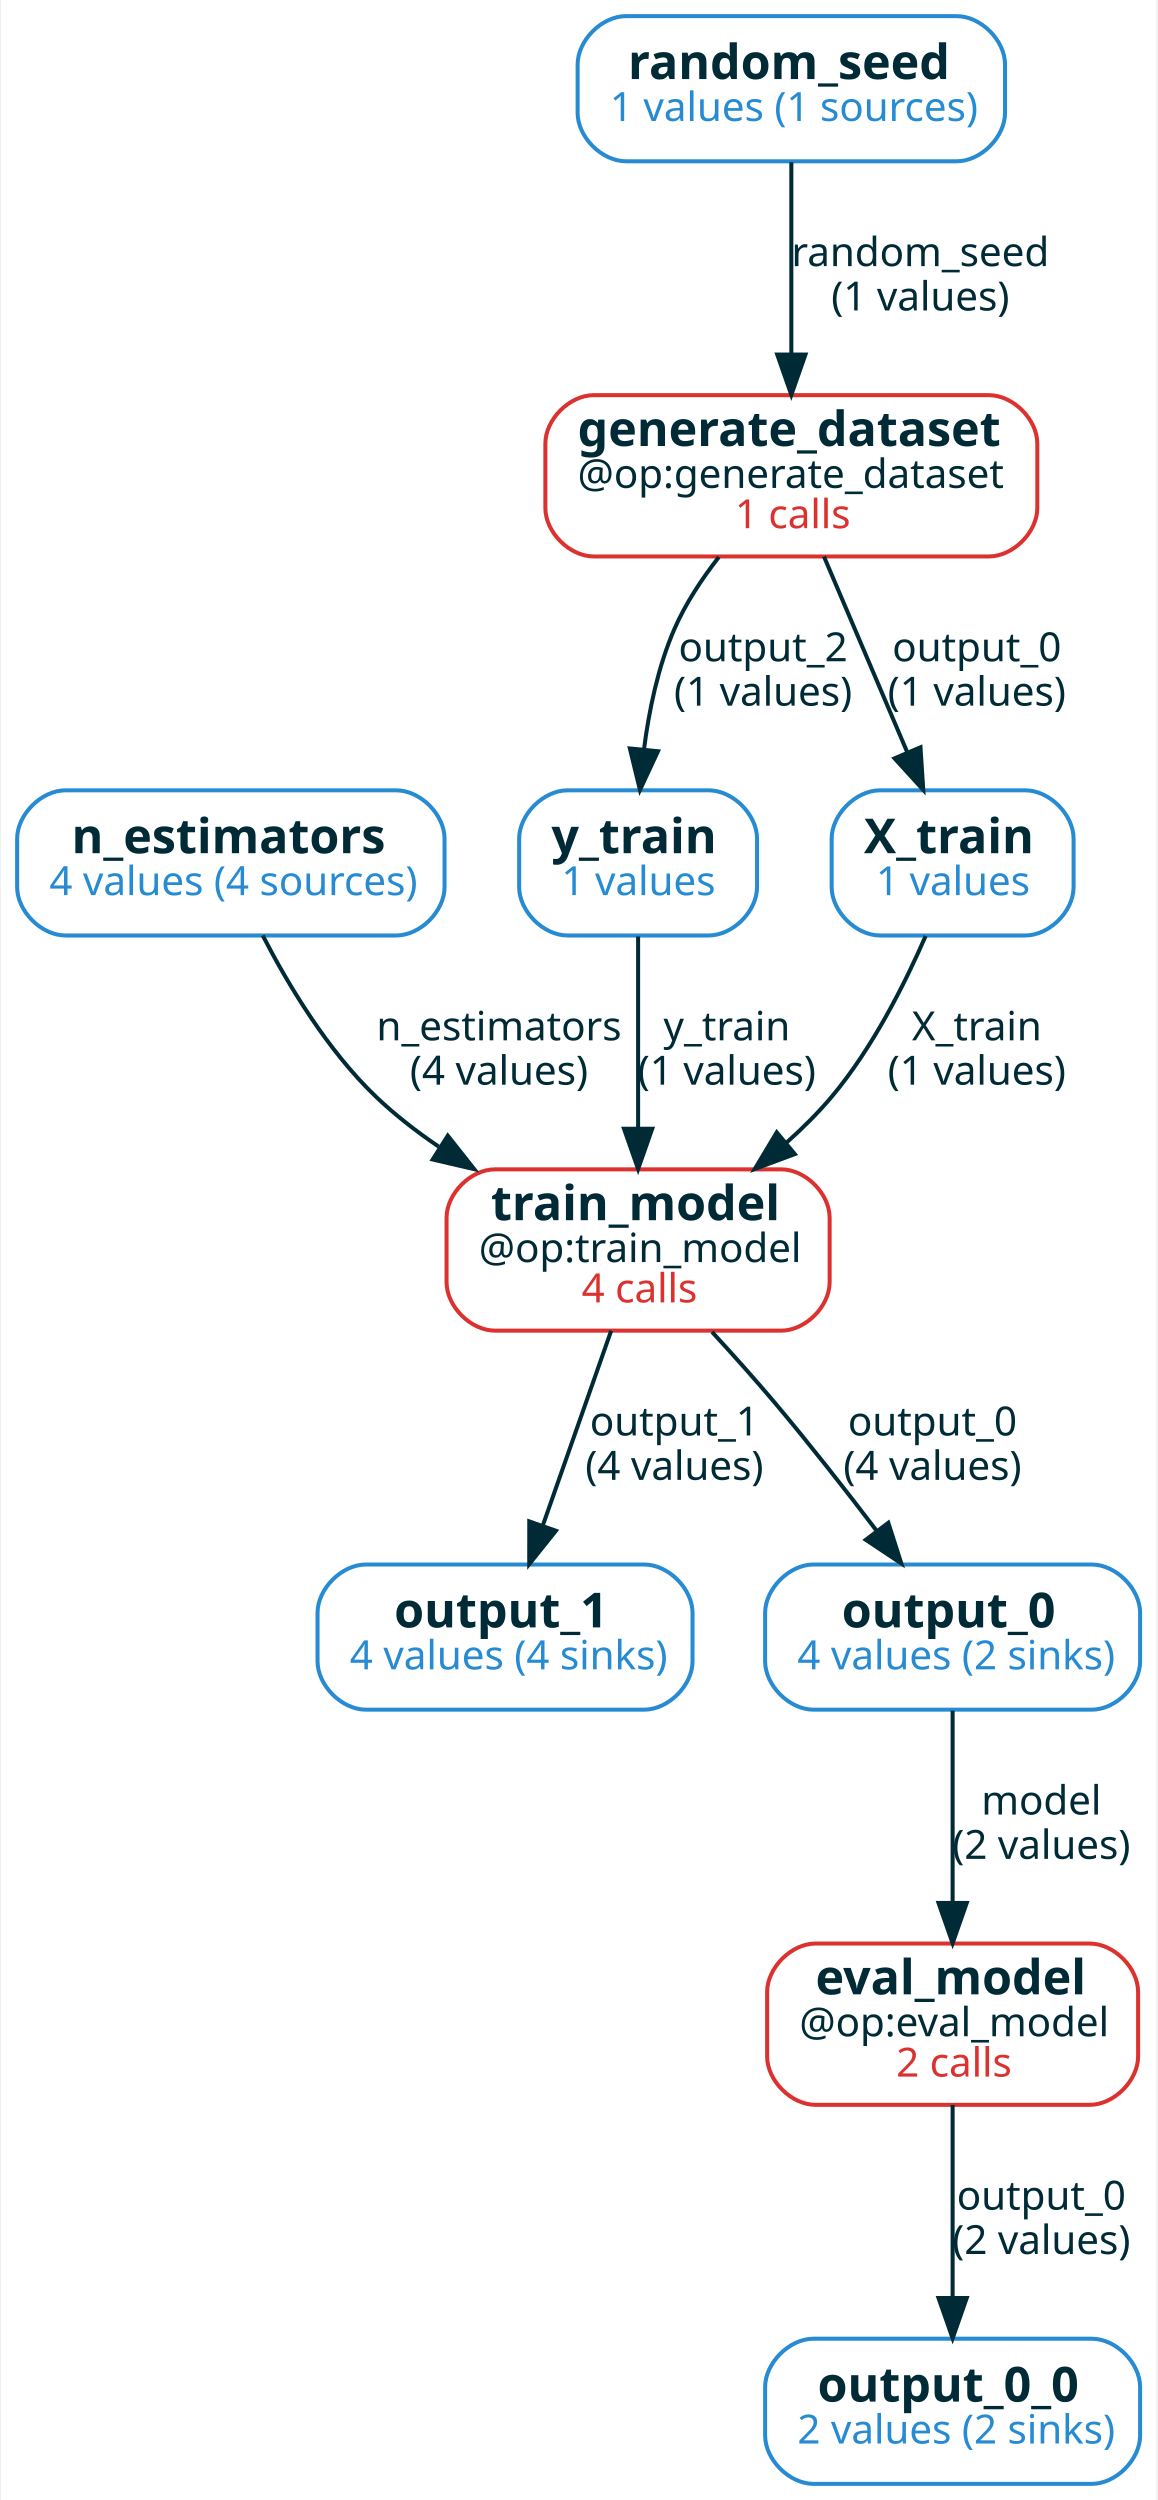
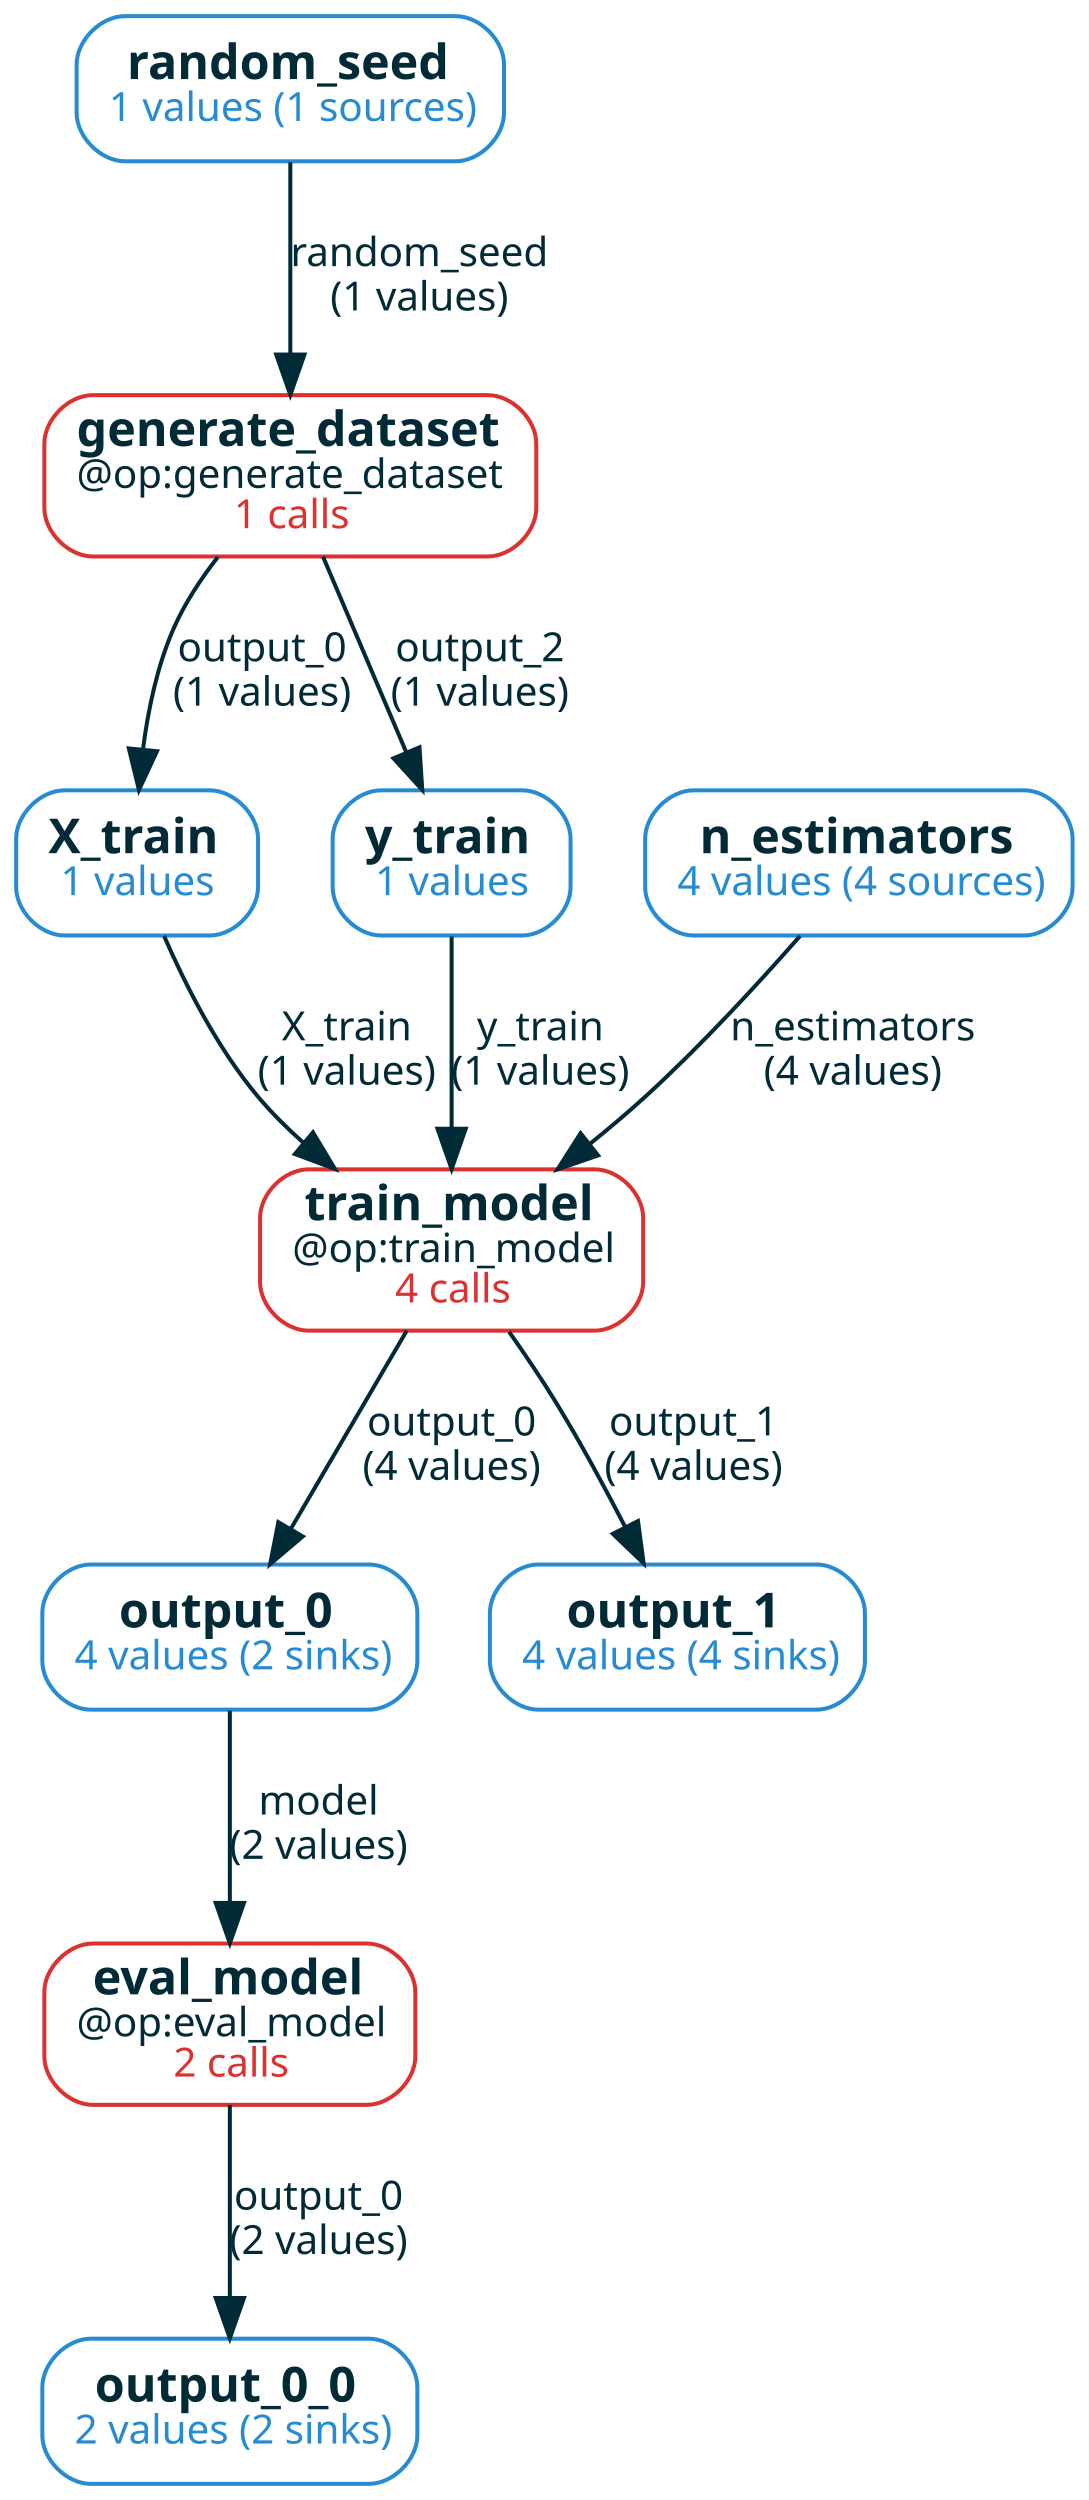
- <svg xmlns="http://www.w3.org/2000/svg" width="287pt" height="620pt" viewBox="0.00 0.00 286.50 620.00">
+ <svg xmlns="http://www.w3.org/2000/svg" width="270pt" height="620pt" viewBox="0.00 0.00 270.00 620.00">
  <g id="graph0" class="graph" transform="scale(1 1) rotate(0) translate(4 616)">
-     <polygon fill="white" stroke="transparent" points="-4,4 -4,-616 282.5,-616 282.5,4 -4,4" />
+     <polygon fill="white" stroke="transparent" points="-4,4 -4,-616 266,-616 266,4 -4,4" />
    <g id="node1" class="node">
-       <path fill="none" stroke="#268bd2" d="M171.5,-420C171.5,-420 136.5,-420 136.5,-420 130.5,-420 124.5,-414 124.5,-408 124.5,-408 124.5,-396 124.5,-396 124.5,-390 130.5,-384 136.5,-384 136.5,-384 171.5,-384 171.5,-384 177.5,-384 183.5,-390 183.5,-396 183.5,-396 183.5,-408 183.5,-408 183.5,-414 177.5,-420 171.5,-420" />
-       <text text-anchor="start" x="132.5" y="-404.4" font-family="RobotoMono" font-weight="bold" font-size="12.00" fill="#002b36">y_train</text>
-       <text text-anchor="start" x="135" y="-394" font-family="RobotoMono" font-size="10.00" fill="#268bd2">1 values</text>
+       <path fill="none" stroke="#268bd2" d="M109,-612C109,-612 27,-612 27,-612 21,-612 15,-606 15,-600 15,-600 15,-588 15,-588 15,-582 21,-576 27,-576 27,-576 109,-576 109,-576 115,-576 121,-582 121,-588 121,-588 121,-600 121,-600 121,-606 115,-612 109,-612" />
+       <text text-anchor="start" x="27.5" y="-596.4" font-family="RobotoMono" font-weight="bold" font-size="12.00" fill="#002b36">random_seed</text>
+       <text text-anchor="start" x="23" y="-586" font-family="RobotoMono" font-size="10.00" fill="#268bd2">1 values (1 sources)</text>
+     </g>
+     <g id="node8" class="node">
+       <path fill="none" stroke="#dc322f" d="M117,-518C117,-518 19,-518 19,-518 13,-518 7,-512 7,-506 7,-506 7,-490 7,-490 7,-484 13,-478 19,-478 19,-478 117,-478 117,-478 123,-478 129,-484 129,-490 129,-490 129,-506 129,-506 129,-512 123,-518 117,-518" />
+       <text text-anchor="start" x="15" y="-505.4" font-family="RobotoMono" font-weight="bold" font-size="12.00" fill="#002b36">generate_dataset</text>
+       <text text-anchor="start" x="15" y="-495" font-family="RobotoMono" font-size="10.00" fill="#002b36">@op:generate_dataset</text>
+       <text text-anchor="start" x="54" y="-485" font-family="RobotoMono" font-size="10.00" fill="#dc322f">1 calls</text>
+     </g>
+     <g id="edge9" class="edge">
+       <path fill="none" stroke="#002b36" d="M68,-575.76C68,-562.5 68,-543.86 68,-528.27" />
+       <polygon fill="#002b36" stroke="#002b36" points="71.5,-528.07 68,-518.07 64.5,-528.07 71.5,-528.07" />
+       <text text-anchor="middle" x="100" y="-550" font-family="RobotoMono" font-size="10.00" fill="#002b36">random_seed</text>
+       <text text-anchor="middle" x="100" y="-539" font-family="RobotoMono" font-size="10.00" fill="#002b36">(1 values)</text>
+     </g>
+     <g id="node2" class="node">
+       <path fill="none" stroke="#268bd2" d="M48,-420C48,-420 12,-420 12,-420 6,-420 0,-414 0,-408 0,-408 0,-396 0,-396 0,-390 6,-384 12,-384 12,-384 48,-384 48,-384 54,-384 60,-390 60,-396 60,-396 60,-408 60,-408 60,-414 54,-420 48,-420" />
+       <text text-anchor="start" x="8" y="-404.4" font-family="RobotoMono" font-weight="bold" font-size="12.00" fill="#002b36">X_train</text>
+       <text text-anchor="start" x="11" y="-394" font-family="RobotoMono" font-size="10.00" fill="#268bd2">1 values</text>
    </g>
    <g id="node9" class="node">
-       <path fill="none" stroke="#dc322f" d="M189.5,-326C189.5,-326 118.5,-326 118.5,-326 112.5,-326 106.5,-320 106.5,-314 106.5,-314 106.5,-298 106.5,-298 106.5,-292 112.5,-286 118.5,-286 118.5,-286 189.5,-286 189.5,-286 195.5,-286 201.5,-292 201.5,-298 201.5,-298 201.5,-314 201.5,-314 201.5,-320 195.5,-326 189.5,-326" />
-       <text text-anchor="start" x="117.5" y="-313.4" font-family="RobotoMono" font-weight="bold" font-size="12.00" fill="#002b36">train_model</text>
-       <text text-anchor="start" x="114.5" y="-303" font-family="RobotoMono" font-size="10.00" fill="#002b36">@op:train_model</text>
-       <text text-anchor="start" x="140" y="-293" font-family="RobotoMono" font-size="10.00" fill="#dc322f">4 calls</text>
+       <path fill="none" stroke="#dc322f" d="M143.5,-326C143.5,-326 72.5,-326 72.5,-326 66.5,-326 60.5,-320 60.5,-314 60.5,-314 60.5,-298 60.5,-298 60.5,-292 66.5,-286 72.5,-286 72.5,-286 143.5,-286 143.5,-286 149.5,-286 155.5,-292 155.5,-298 155.5,-298 155.5,-314 155.5,-314 155.5,-320 149.5,-326 143.5,-326" />
+       <text text-anchor="start" x="71.5" y="-313.4" font-family="RobotoMono" font-weight="bold" font-size="12.00" fill="#002b36">train_model</text>
+       <text text-anchor="start" x="68.5" y="-303" font-family="RobotoMono" font-size="10.00" fill="#002b36">@op:train_model</text>
+       <text text-anchor="start" x="94" y="-293" font-family="RobotoMono" font-size="10.00" fill="#dc322f">4 calls</text>
    </g>
    <g id="edge4" class="edge">
-       <path fill="none" stroke="#002b36" d="M154,-383.76C154,-370.5 154,-351.86 154,-336.27" />
-       <polygon fill="#002b36" stroke="#002b36" points="157.5,-336.07 154,-326.07 150.5,-336.07 157.5,-336.07" />
-       <text text-anchor="middle" x="176" y="-358" font-family="RobotoMono" font-size="10.00" fill="#002b36">y_train</text>
-       <text text-anchor="middle" x="176" y="-347" font-family="RobotoMono" font-size="10.00" fill="#002b36">(1 values)</text>
+       <path fill="none" stroke="#002b36" d="M36.69,-383.88C41.9,-371.91 49.92,-355.98 60,-344 63.34,-340.03 67.18,-336.21 71.2,-332.63" />
+       <polygon fill="#002b36" stroke="#002b36" points="73.62,-335.18 79.07,-326.09 69.14,-329.79 73.62,-335.18" />
+       <text text-anchor="middle" x="82" y="-358" font-family="RobotoMono" font-size="10.00" fill="#002b36">X_train</text>
+       <text text-anchor="middle" x="82" y="-347" font-family="RobotoMono" font-size="10.00" fill="#002b36">(1 values)</text>
    </g>
-     <g id="node2" class="node">
-       <path fill="none" stroke="#268bd2" d="M233,-612C233,-612 151,-612 151,-612 145,-612 139,-606 139,-600 139,-600 139,-588 139,-588 139,-582 145,-576 151,-576 151,-576 233,-576 233,-576 239,-576 245,-582 245,-588 245,-588 245,-600 245,-600 245,-606 239,-612 233,-612" />
-       <text text-anchor="start" x="151.5" y="-596.4" font-family="RobotoMono" font-weight="bold" font-size="12.00" fill="#002b36">random_seed</text>
-       <text text-anchor="start" x="147" y="-586" font-family="RobotoMono" font-size="10.00" fill="#268bd2">1 values (1 sources)</text>
+     <g id="node3" class="node">
+       <path fill="none" stroke="#268bd2" d="M250,-420C250,-420 168,-420 168,-420 162,-420 156,-414 156,-408 156,-408 156,-396 156,-396 156,-390 162,-384 168,-384 168,-384 250,-384 250,-384 256,-384 262,-390 262,-396 262,-396 262,-408 262,-408 262,-414 256,-420 250,-420" />
+       <text text-anchor="start" x="169.5" y="-404.4" font-family="RobotoMono" font-weight="bold" font-size="12.00" fill="#002b36">n_estimators</text>
+       <text text-anchor="start" x="164" y="-394" font-family="RobotoMono" font-size="10.00" fill="#268bd2">4 values (4 sources)</text>
+     </g>
+     <g id="edge3" class="edge">
+       <path fill="none" stroke="#002b36" d="M194.38,-383.84C184.1,-372.15 169.78,-356.56 156,-344 151.67,-340.05 146.94,-336.06 142.21,-332.25" />
+       <polygon fill="#002b36" stroke="#002b36" points="144.32,-329.45 134.29,-326.02 139.99,-334.96 144.32,-329.45" />
+       <text text-anchor="middle" x="207.5" y="-358" font-family="RobotoMono" font-size="10.00" fill="#002b36">n_estimators</text>
+       <text text-anchor="middle" x="207.5" y="-347" font-family="RobotoMono" font-size="10.00" fill="#002b36">(4 values)</text>
+     </g>
+     <g id="node4" class="node">
+       <path fill="none" stroke="#268bd2" d="M87.5,-228C87.5,-228 18.5,-228 18.5,-228 12.5,-228 6.5,-222 6.5,-216 6.5,-216 6.5,-204 6.5,-204 6.5,-198 12.5,-192 18.5,-192 18.5,-192 87.5,-192 87.5,-192 93.5,-192 99.5,-198 99.5,-204 99.5,-204 99.5,-216 99.5,-216 99.5,-222 93.5,-228 87.5,-228" />
+       <text text-anchor="start" x="25.5" y="-212.4" font-family="RobotoMono" font-weight="bold" font-size="12.00" fill="#002b36">output_0</text>
+       <text text-anchor="start" x="14.5" y="-202" font-family="RobotoMono" font-size="10.00" fill="#268bd2">4 values (2 sinks)</text>
    </g>
    <g id="node10" class="node">
-       <path fill="none" stroke="#dc322f" d="M241,-518C241,-518 143,-518 143,-518 137,-518 131,-512 131,-506 131,-506 131,-490 131,-490 131,-484 137,-478 143,-478 143,-478 241,-478 241,-478 247,-478 253,-484 253,-490 253,-490 253,-506 253,-506 253,-512 247,-518 241,-518" />
-       <text text-anchor="start" x="139" y="-505.4" font-family="RobotoMono" font-weight="bold" font-size="12.00" fill="#002b36">generate_dataset</text>
-       <text text-anchor="start" x="139" y="-495" font-family="RobotoMono" font-size="10.00" fill="#002b36">@op:generate_dataset</text>
-       <text text-anchor="start" x="178" y="-485" font-family="RobotoMono" font-size="10.00" fill="#dc322f">1 calls</text>
+       <path fill="none" stroke="#dc322f" d="M87,-134C87,-134 19,-134 19,-134 13,-134 7,-128 7,-122 7,-122 7,-106 7,-106 7,-100 13,-94 19,-94 19,-94 87,-94 87,-94 93,-94 99,-100 99,-106 99,-106 99,-122 99,-122 99,-128 93,-134 87,-134" />
+       <text text-anchor="start" x="19" y="-121.4" font-family="RobotoMono" font-weight="bold" font-size="12.00" fill="#002b36">eval_model</text>
+       <text text-anchor="start" x="15" y="-111" font-family="RobotoMono" font-size="10.00" fill="#002b36">@op:eval_model</text>
+       <text text-anchor="start" x="39" y="-101" font-family="RobotoMono" font-size="10.00" fill="#dc322f">2 calls</text>
    </g>
-     <g id="edge9" class="edge">
-       <path fill="none" stroke="#002b36" d="M192,-575.76C192,-562.5 192,-543.86 192,-528.27" />
-       <polygon fill="#002b36" stroke="#002b36" points="195.5,-528.07 192,-518.07 188.5,-528.07 195.5,-528.07" />
-       <text text-anchor="middle" x="224" y="-550" font-family="RobotoMono" font-size="10.00" fill="#002b36">random_seed</text>
-       <text text-anchor="middle" x="224" y="-539" font-family="RobotoMono" font-size="10.00" fill="#002b36">(1 values)</text>
+     <g id="edge6" class="edge">
+       <path fill="none" stroke="#002b36" d="M53,-191.76C53,-178.5 53,-159.86 53,-144.27" />
+       <polygon fill="#002b36" stroke="#002b36" points="56.5,-144.07 53,-134.07 49.5,-144.07 56.5,-144.07" />
+       <text text-anchor="middle" x="75" y="-166" font-family="RobotoMono" font-size="10.00" fill="#002b36">model</text>
+       <text text-anchor="middle" x="75" y="-155" font-family="RobotoMono" font-size="10.00" fill="#002b36">(2 values)</text>
    </g>
-     <g id="node3" class="node">
-       <path fill="none" stroke="#268bd2" d="M94,-420C94,-420 12,-420 12,-420 6,-420 0,-414 0,-408 0,-408 0,-396 0,-396 0,-390 6,-384 12,-384 12,-384 94,-384 94,-384 100,-384 106,-390 106,-396 106,-396 106,-408 106,-408 106,-414 100,-420 94,-420" />
-       <text text-anchor="start" x="13.5" y="-404.4" font-family="RobotoMono" font-weight="bold" font-size="12.00" fill="#002b36">n_estimators</text>
-       <text text-anchor="start" x="8" y="-394" font-family="RobotoMono" font-size="10.00" fill="#268bd2">4 values (4 sources)</text>
+     <g id="node5" class="node">
+       <path fill="none" stroke="#268bd2" d="M198.5,-228C198.5,-228 129.5,-228 129.5,-228 123.5,-228 117.5,-222 117.5,-216 117.5,-216 117.5,-204 117.5,-204 117.5,-198 123.5,-192 129.5,-192 129.5,-192 198.5,-192 198.5,-192 204.5,-192 210.5,-198 210.5,-204 210.5,-204 210.5,-216 210.5,-216 210.5,-222 204.5,-228 198.5,-228" />
+       <text text-anchor="start" x="136.5" y="-212.4" font-family="RobotoMono" font-weight="bold" font-size="12.00" fill="#002b36">output_1</text>
+       <text text-anchor="start" x="125.5" y="-202" font-family="RobotoMono" font-size="10.00" fill="#268bd2">4 values (4 sinks)</text>
+     </g>
+     <g id="node6" class="node">
+       <path fill="none" stroke="#268bd2" d="M125.5,-420C125.5,-420 90.5,-420 90.5,-420 84.5,-420 78.5,-414 78.5,-408 78.5,-408 78.5,-396 78.5,-396 78.5,-390 84.5,-384 90.5,-384 90.5,-384 125.5,-384 125.5,-384 131.5,-384 137.5,-390 137.5,-396 137.5,-396 137.5,-408 137.5,-408 137.5,-414 131.5,-420 125.5,-420" />
+       <text text-anchor="start" x="86.5" y="-404.4" font-family="RobotoMono" font-weight="bold" font-size="12.00" fill="#002b36">y_train</text>
+       <text text-anchor="start" x="89" y="-394" font-family="RobotoMono" font-size="10.00" fill="#268bd2">1 values</text>
    </g>
    <g id="edge5" class="edge">
-       <path fill="none" stroke="#002b36" d="M60.91,-383.99C67.22,-371.76 76.98,-355.48 89,-344 93.68,-339.53 99.01,-335.39 104.55,-331.63" />
-       <polygon fill="#002b36" stroke="#002b36" points="106.8,-334.35 113.37,-326.04 103.05,-328.44 106.8,-334.35" />
-       <text text-anchor="middle" x="119.5" y="-358" font-family="RobotoMono" font-size="10.00" fill="#002b36">n_estimators</text>
-       <text text-anchor="middle" x="119.5" y="-347" font-family="RobotoMono" font-size="10.00" fill="#002b36">(4 values)</text>
-     </g>
-     <g id="node4" class="node">
-       <path fill="none" stroke="#268bd2" d="M155.5,-228C155.5,-228 86.5,-228 86.5,-228 80.5,-228 74.5,-222 74.5,-216 74.5,-216 74.5,-204 74.5,-204 74.5,-198 80.5,-192 86.5,-192 86.5,-192 155.5,-192 155.5,-192 161.5,-192 167.5,-198 167.5,-204 167.5,-204 167.5,-216 167.5,-216 167.5,-222 161.5,-228 155.5,-228" />
-       <text text-anchor="start" x="93.5" y="-212.4" font-family="RobotoMono" font-weight="bold" font-size="12.00" fill="#002b36">output_1</text>
-       <text text-anchor="start" x="82.5" y="-202" font-family="RobotoMono" font-size="10.00" fill="#268bd2">4 values (4 sinks)</text>
-     </g>
-     <g id="node5" class="node">
-       <path fill="none" stroke="#268bd2" d="M266.5,-36C266.5,-36 197.5,-36 197.5,-36 191.5,-36 185.5,-30 185.5,-24 185.5,-24 185.5,-12 185.5,-12 185.5,-6 191.5,0 197.5,0 197.5,0 266.5,0 266.5,0 272.5,0 278.5,-6 278.5,-12 278.5,-12 278.5,-24 278.5,-24 278.5,-30 272.5,-36 266.5,-36" />
-       <text text-anchor="start" x="198.5" y="-20.4" font-family="RobotoMono" font-weight="bold" font-size="12.00" fill="#002b36">output_0_0</text>
-       <text text-anchor="start" x="193.5" y="-10" font-family="RobotoMono" font-size="10.00" fill="#268bd2">2 values (2 sinks)</text>
-     </g>
-     <g id="node6" class="node">
-       <path fill="none" stroke="#268bd2" d="M250,-420C250,-420 214,-420 214,-420 208,-420 202,-414 202,-408 202,-408 202,-396 202,-396 202,-390 208,-384 214,-384 214,-384 250,-384 250,-384 256,-384 262,-390 262,-396 262,-396 262,-408 262,-408 262,-414 256,-420 250,-420" />
-       <text text-anchor="start" x="210" y="-404.4" font-family="RobotoMono" font-weight="bold" font-size="12.00" fill="#002b36">X_train</text>
-       <text text-anchor="start" x="213" y="-394" font-family="RobotoMono" font-size="10.00" fill="#268bd2">1 values</text>
-     </g>
-     <g id="edge3" class="edge">
-       <path fill="none" stroke="#002b36" d="M225.31,-383.88C220.1,-371.91 212.08,-355.98 202,-344 198.66,-340.03 194.82,-336.21 190.8,-332.63" />
-       <polygon fill="#002b36" stroke="#002b36" points="192.86,-329.79 182.93,-326.09 188.38,-335.18 192.86,-329.79" />
-       <text text-anchor="middle" x="238" y="-358" font-family="RobotoMono" font-size="10.00" fill="#002b36">X_train</text>
-       <text text-anchor="middle" x="238" y="-347" font-family="RobotoMono" font-size="10.00" fill="#002b36">(1 values)</text>
+       <path fill="none" stroke="#002b36" d="M108,-383.76C108,-370.5 108,-351.86 108,-336.27" />
+       <polygon fill="#002b36" stroke="#002b36" points="111.5,-336.07 108,-326.07 104.5,-336.07 111.5,-336.07" />
+       <text text-anchor="middle" x="130" y="-358" font-family="RobotoMono" font-size="10.00" fill="#002b36">y_train</text>
+       <text text-anchor="middle" x="130" y="-347" font-family="RobotoMono" font-size="10.00" fill="#002b36">(1 values)</text>
    </g>
    <g id="node7" class="node">
-       <path fill="none" stroke="#268bd2" d="M266.5,-228C266.5,-228 197.5,-228 197.5,-228 191.5,-228 185.5,-222 185.5,-216 185.5,-216 185.5,-204 185.5,-204 185.5,-198 191.5,-192 197.5,-192 197.5,-192 266.5,-192 266.5,-192 272.5,-192 278.5,-198 278.5,-204 278.5,-204 278.5,-216 278.5,-216 278.5,-222 272.5,-228 266.5,-228" />
-       <text text-anchor="start" x="204.5" y="-212.4" font-family="RobotoMono" font-weight="bold" font-size="12.00" fill="#002b36">output_0</text>
-       <text text-anchor="start" x="193.5" y="-202" font-family="RobotoMono" font-size="10.00" fill="#268bd2">4 values (2 sinks)</text>
+       <path fill="none" stroke="#268bd2" d="M87.5,-36C87.5,-36 18.5,-36 18.5,-36 12.5,-36 6.5,-30 6.5,-24 6.5,-24 6.5,-12 6.5,-12 6.5,-6 12.5,0 18.5,0 18.5,0 87.5,0 87.5,0 93.5,0 99.5,-6 99.5,-12 99.5,-12 99.5,-24 99.5,-24 99.5,-30 93.5,-36 87.5,-36" />
+       <text text-anchor="start" x="19.5" y="-20.4" font-family="RobotoMono" font-weight="bold" font-size="12.00" fill="#002b36">output_0_0</text>
+       <text text-anchor="start" x="14.5" y="-10" font-family="RobotoMono" font-size="10.00" fill="#268bd2">2 values (2 sinks)</text>
    </g>
-     <g id="node8" class="node">
-       <path fill="none" stroke="#dc322f" d="M266,-134C266,-134 198,-134 198,-134 192,-134 186,-128 186,-122 186,-122 186,-106 186,-106 186,-100 192,-94 198,-94 198,-94 266,-94 266,-94 272,-94 278,-100 278,-106 278,-106 278,-122 278,-122 278,-128 272,-134 266,-134" />
-       <text text-anchor="start" x="198" y="-121.4" font-family="RobotoMono" font-weight="bold" font-size="12.00" fill="#002b36">eval_model</text>
-       <text text-anchor="start" x="194" y="-111" font-family="RobotoMono" font-size="10.00" fill="#002b36">@op:eval_model</text>
-       <text text-anchor="start" x="218" y="-101" font-family="RobotoMono" font-size="10.00" fill="#dc322f">2 calls</text>
+     <g id="edge7" class="edge">
+       <path fill="none" stroke="#002b36" d="M50.02,-477.85C45.8,-472.43 41.74,-466.29 39,-460 34.95,-450.69 32.69,-439.82 31.45,-430.08" />
+       <polygon fill="#002b36" stroke="#002b36" points="34.93,-429.69 30.46,-420.09 27.96,-430.38 34.93,-429.69" />
+       <text text-anchor="middle" x="61" y="-452" font-family="RobotoMono" font-size="10.00" fill="#002b36">output_0</text>
+       <text text-anchor="middle" x="61" y="-441" font-family="RobotoMono" font-size="10.00" fill="#002b36">(1 values)</text>
    </g>
-     <g id="edge6" class="edge">
-       <path fill="none" stroke="#002b36" d="M232,-191.76C232,-178.5 232,-159.86 232,-144.27" />
-       <polygon fill="#002b36" stroke="#002b36" points="235.5,-144.07 232,-134.07 228.5,-144.07 235.5,-144.07" />
-       <text text-anchor="middle" x="254" y="-166" font-family="RobotoMono" font-size="10.00" fill="#002b36">model</text>
-       <text text-anchor="middle" x="254" y="-155" font-family="RobotoMono" font-size="10.00" fill="#002b36">(2 values)</text>
+     <g id="edge8" class="edge">
+       <path fill="none" stroke="#002b36" d="M76.09,-477.98C82.01,-464.07 90.12,-445.03 96.68,-429.61" />
+       <polygon fill="#002b36" stroke="#002b36" points="100.03,-430.67 100.72,-420.1 93.59,-427.93 100.03,-430.67" />
+       <text text-anchor="middle" x="115" y="-452" font-family="RobotoMono" font-size="10.00" fill="#002b36">output_2</text>
+       <text text-anchor="middle" x="115" y="-441" font-family="RobotoMono" font-size="10.00" fill="#002b36">(1 values)</text>
+     </g>
+     <g id="edge1" class="edge">
+       <path fill="none" stroke="#002b36" d="M96.87,-285.98C88.58,-271.81 77.17,-252.3 68.06,-236.74" />
+       <polygon fill="#002b36" stroke="#002b36" points="71.08,-234.96 63,-228.1 65.03,-238.5 71.08,-234.96" />
+       <text text-anchor="middle" x="108" y="-260" font-family="RobotoMono" font-size="10.00" fill="#002b36">output_0</text>
+       <text text-anchor="middle" x="108" y="-249" font-family="RobotoMono" font-size="10.00" fill="#002b36">(4 values)</text>
+     </g>
+     <g id="edge2" class="edge">
+       <path fill="none" stroke="#002b36" d="M122.24,-285.73C126.2,-280.11 130.4,-273.9 134,-268 139.95,-258.27 145.92,-247.24 150.95,-237.5" />
+       <polygon fill="#002b36" stroke="#002b36" points="154.22,-238.78 155.63,-228.28 147.98,-235.61 154.22,-238.78" />
+       <text text-anchor="middle" x="168" y="-260" font-family="RobotoMono" font-size="10.00" fill="#002b36">output_1</text>
+       <text text-anchor="middle" x="168" y="-249" font-family="RobotoMono" font-size="10.00" fill="#002b36">(4 values)</text>
    </g>
    <g id="edge10" class="edge">
-       <path fill="none" stroke="#002b36" d="M232,-93.98C232,-80.34 232,-61.75 232,-46.5" />
-       <polygon fill="#002b36" stroke="#002b36" points="235.5,-46.1 232,-36.1 228.5,-46.1 235.5,-46.1" />
-       <text text-anchor="middle" x="254" y="-68" font-family="RobotoMono" font-size="10.00" fill="#002b36">output_0</text>
-       <text text-anchor="middle" x="254" y="-57" font-family="RobotoMono" font-size="10.00" fill="#002b36">(2 values)</text>
-     </g>
-     <g id="edge1" class="edge">
-       <path fill="none" stroke="#002b36" d="M147.32,-285.98C142.44,-272.07 135.75,-253.03 130.34,-237.61" />
-       <polygon fill="#002b36" stroke="#002b36" points="133.62,-236.37 127,-228.1 127.01,-238.69 133.62,-236.37" />
-       <text text-anchor="middle" x="163" y="-260" font-family="RobotoMono" font-size="10.00" fill="#002b36">output_1</text>
-       <text text-anchor="middle" x="163" y="-249" font-family="RobotoMono" font-size="10.00" fill="#002b36">(4 values)</text>
-     </g>
-     <g id="edge2" class="edge">
-       <path fill="none" stroke="#002b36" d="M172.32,-285.69C177.49,-280.08 183.05,-273.87 188,-268 196.56,-257.84 205.59,-246.3 213.23,-236.27" />
-       <polygon fill="#002b36" stroke="#002b36" points="216.05,-238.35 219.28,-228.26 210.46,-234.13 216.05,-238.35" />
-       <text text-anchor="middle" x="227" y="-260" font-family="RobotoMono" font-size="10.00" fill="#002b36">output_0</text>
-       <text text-anchor="middle" x="227" y="-249" font-family="RobotoMono" font-size="10.00" fill="#002b36">(4 values)</text>
-     </g>
-     <g id="edge8" class="edge">
-       <path fill="none" stroke="#002b36" d="M174.02,-477.85C169.8,-472.43 165.74,-466.29 163,-460 158.95,-450.69 156.69,-439.82 155.45,-430.08" />
-       <polygon fill="#002b36" stroke="#002b36" points="158.93,-429.69 154.46,-420.09 151.96,-430.38 158.93,-429.69" />
-       <text text-anchor="middle" x="185" y="-452" font-family="RobotoMono" font-size="10.00" fill="#002b36">output_2</text>
-       <text text-anchor="middle" x="185" y="-441" font-family="RobotoMono" font-size="10.00" fill="#002b36">(1 values)</text>
-     </g>
-     <g id="edge7" class="edge">
-       <path fill="none" stroke="#002b36" d="M200.09,-477.98C206.01,-464.07 214.12,-445.03 220.68,-429.61" />
-       <polygon fill="#002b36" stroke="#002b36" points="224.03,-430.67 224.72,-420.1 217.59,-427.93 224.03,-430.67" />
-       <text text-anchor="middle" x="238" y="-452" font-family="RobotoMono" font-size="10.00" fill="#002b36">output_0</text>
-       <text text-anchor="middle" x="238" y="-441" font-family="RobotoMono" font-size="10.00" fill="#002b36">(1 values)</text>
+       <path fill="none" stroke="#002b36" d="M53,-93.98C53,-80.34 53,-61.75 53,-46.5" />
+       <polygon fill="#002b36" stroke="#002b36" points="56.5,-46.1 53,-36.1 49.5,-46.1 56.5,-46.1" />
+       <text text-anchor="middle" x="75" y="-68" font-family="RobotoMono" font-size="10.00" fill="#002b36">output_0</text>
+       <text text-anchor="middle" x="75" y="-57" font-family="RobotoMono" font-size="10.00" fill="#002b36">(2 values)</text>
    </g>
  </g>
</svg>
